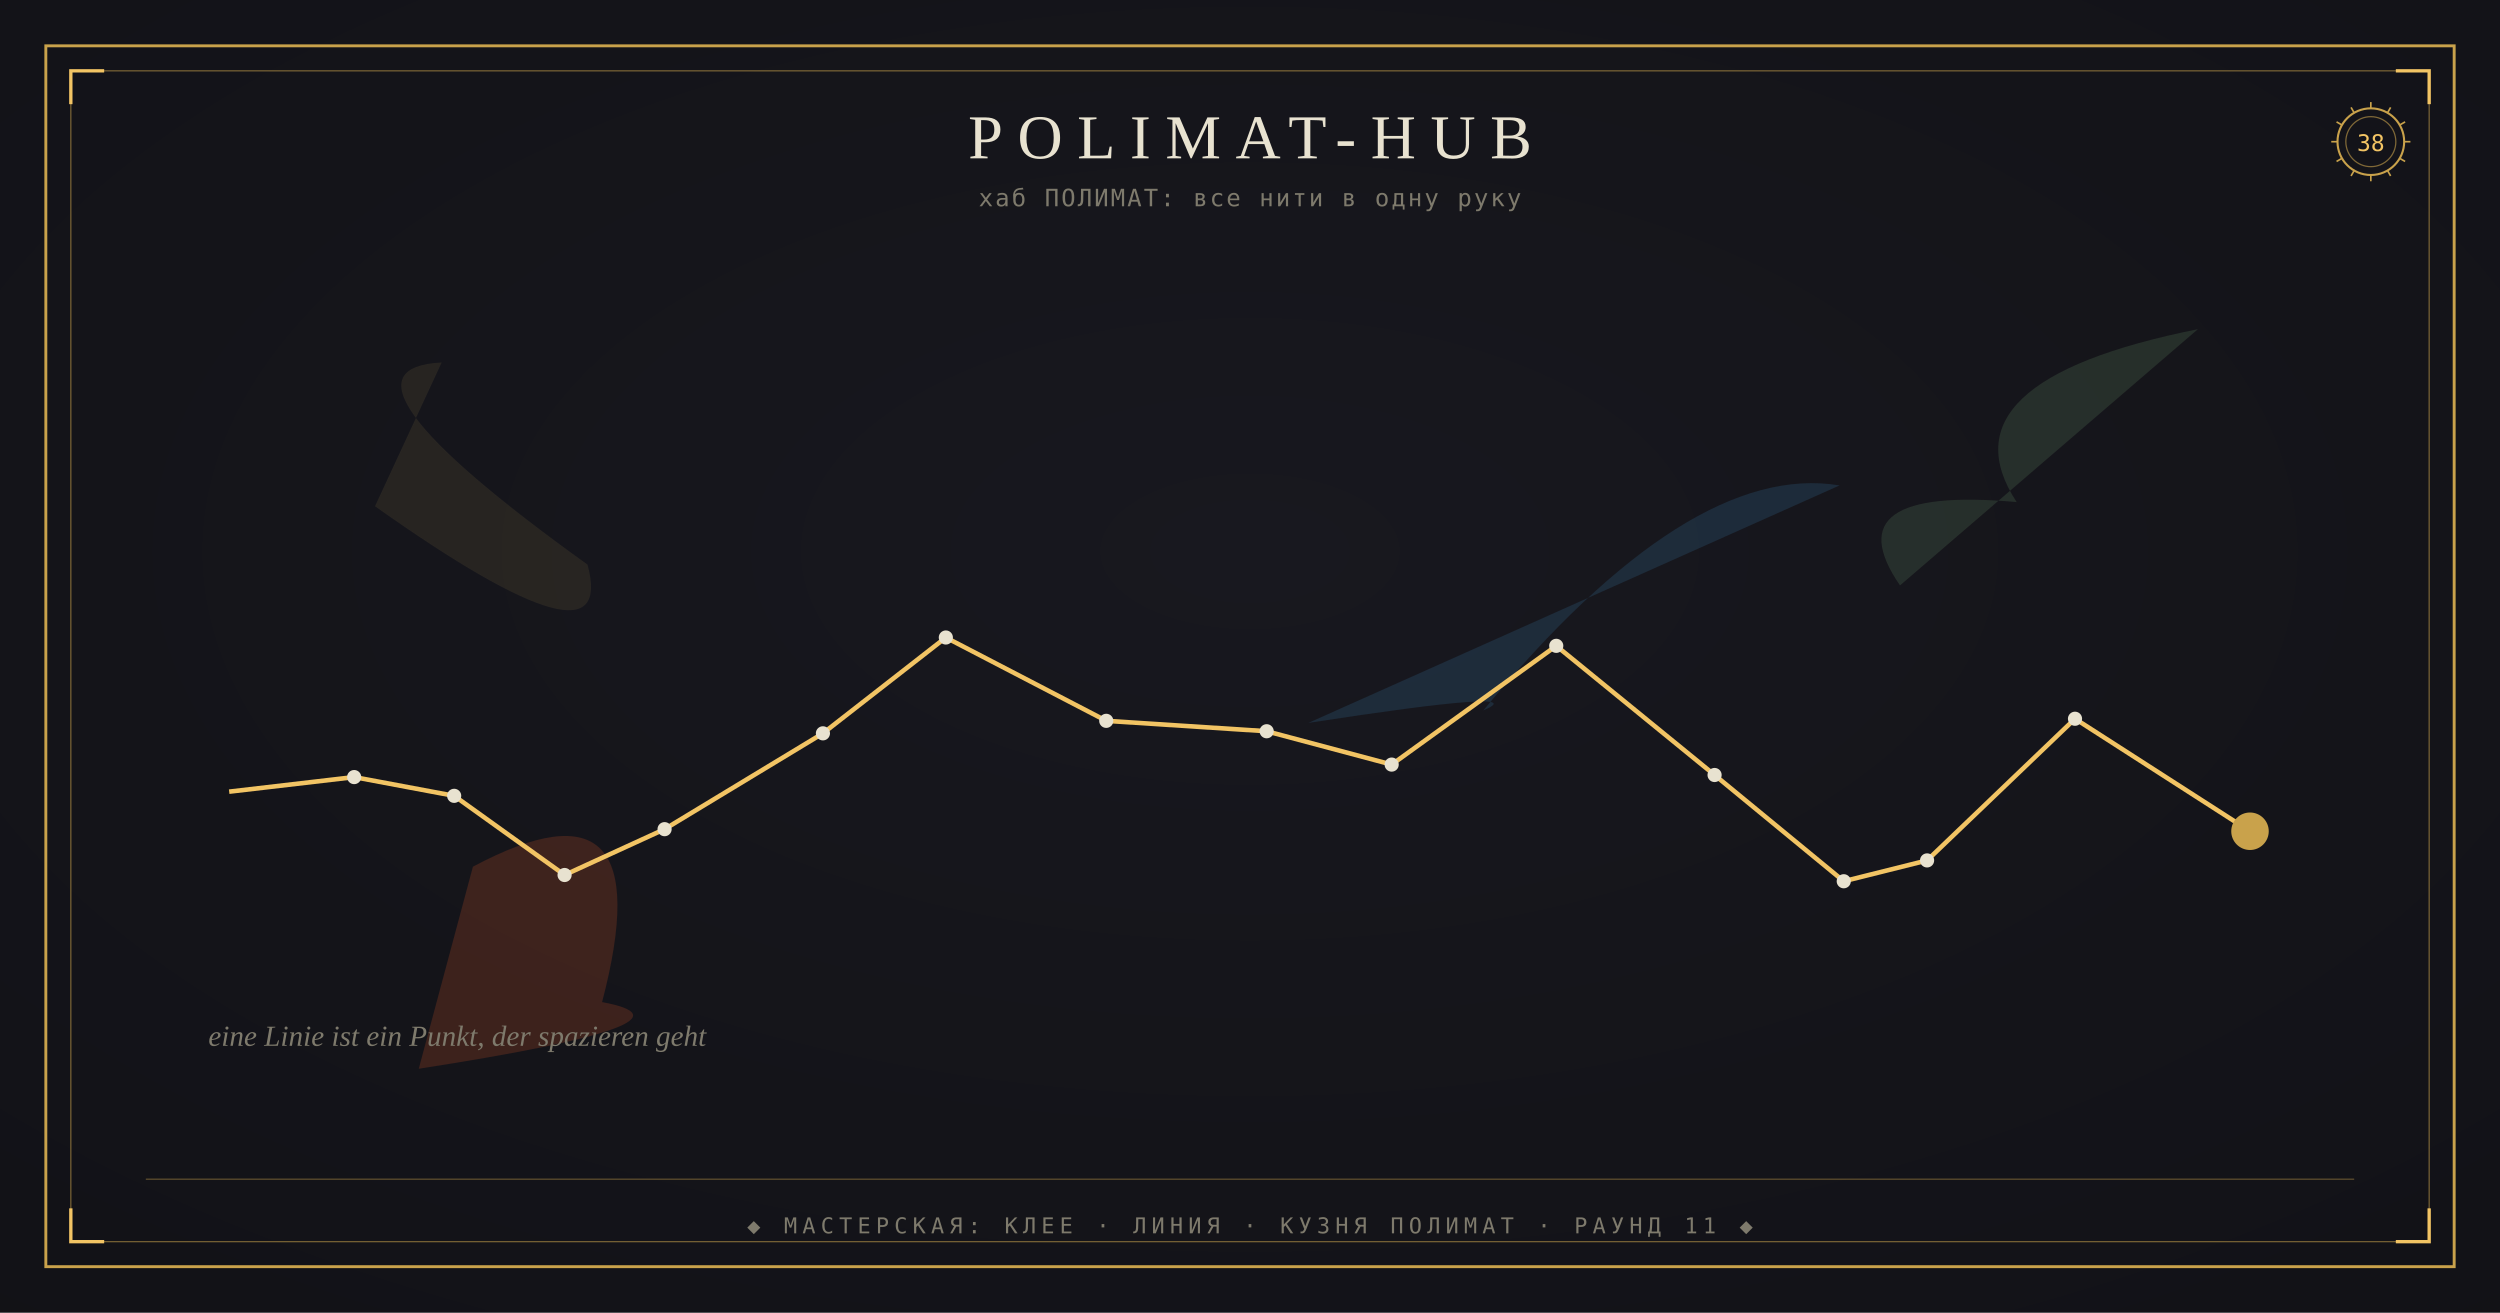
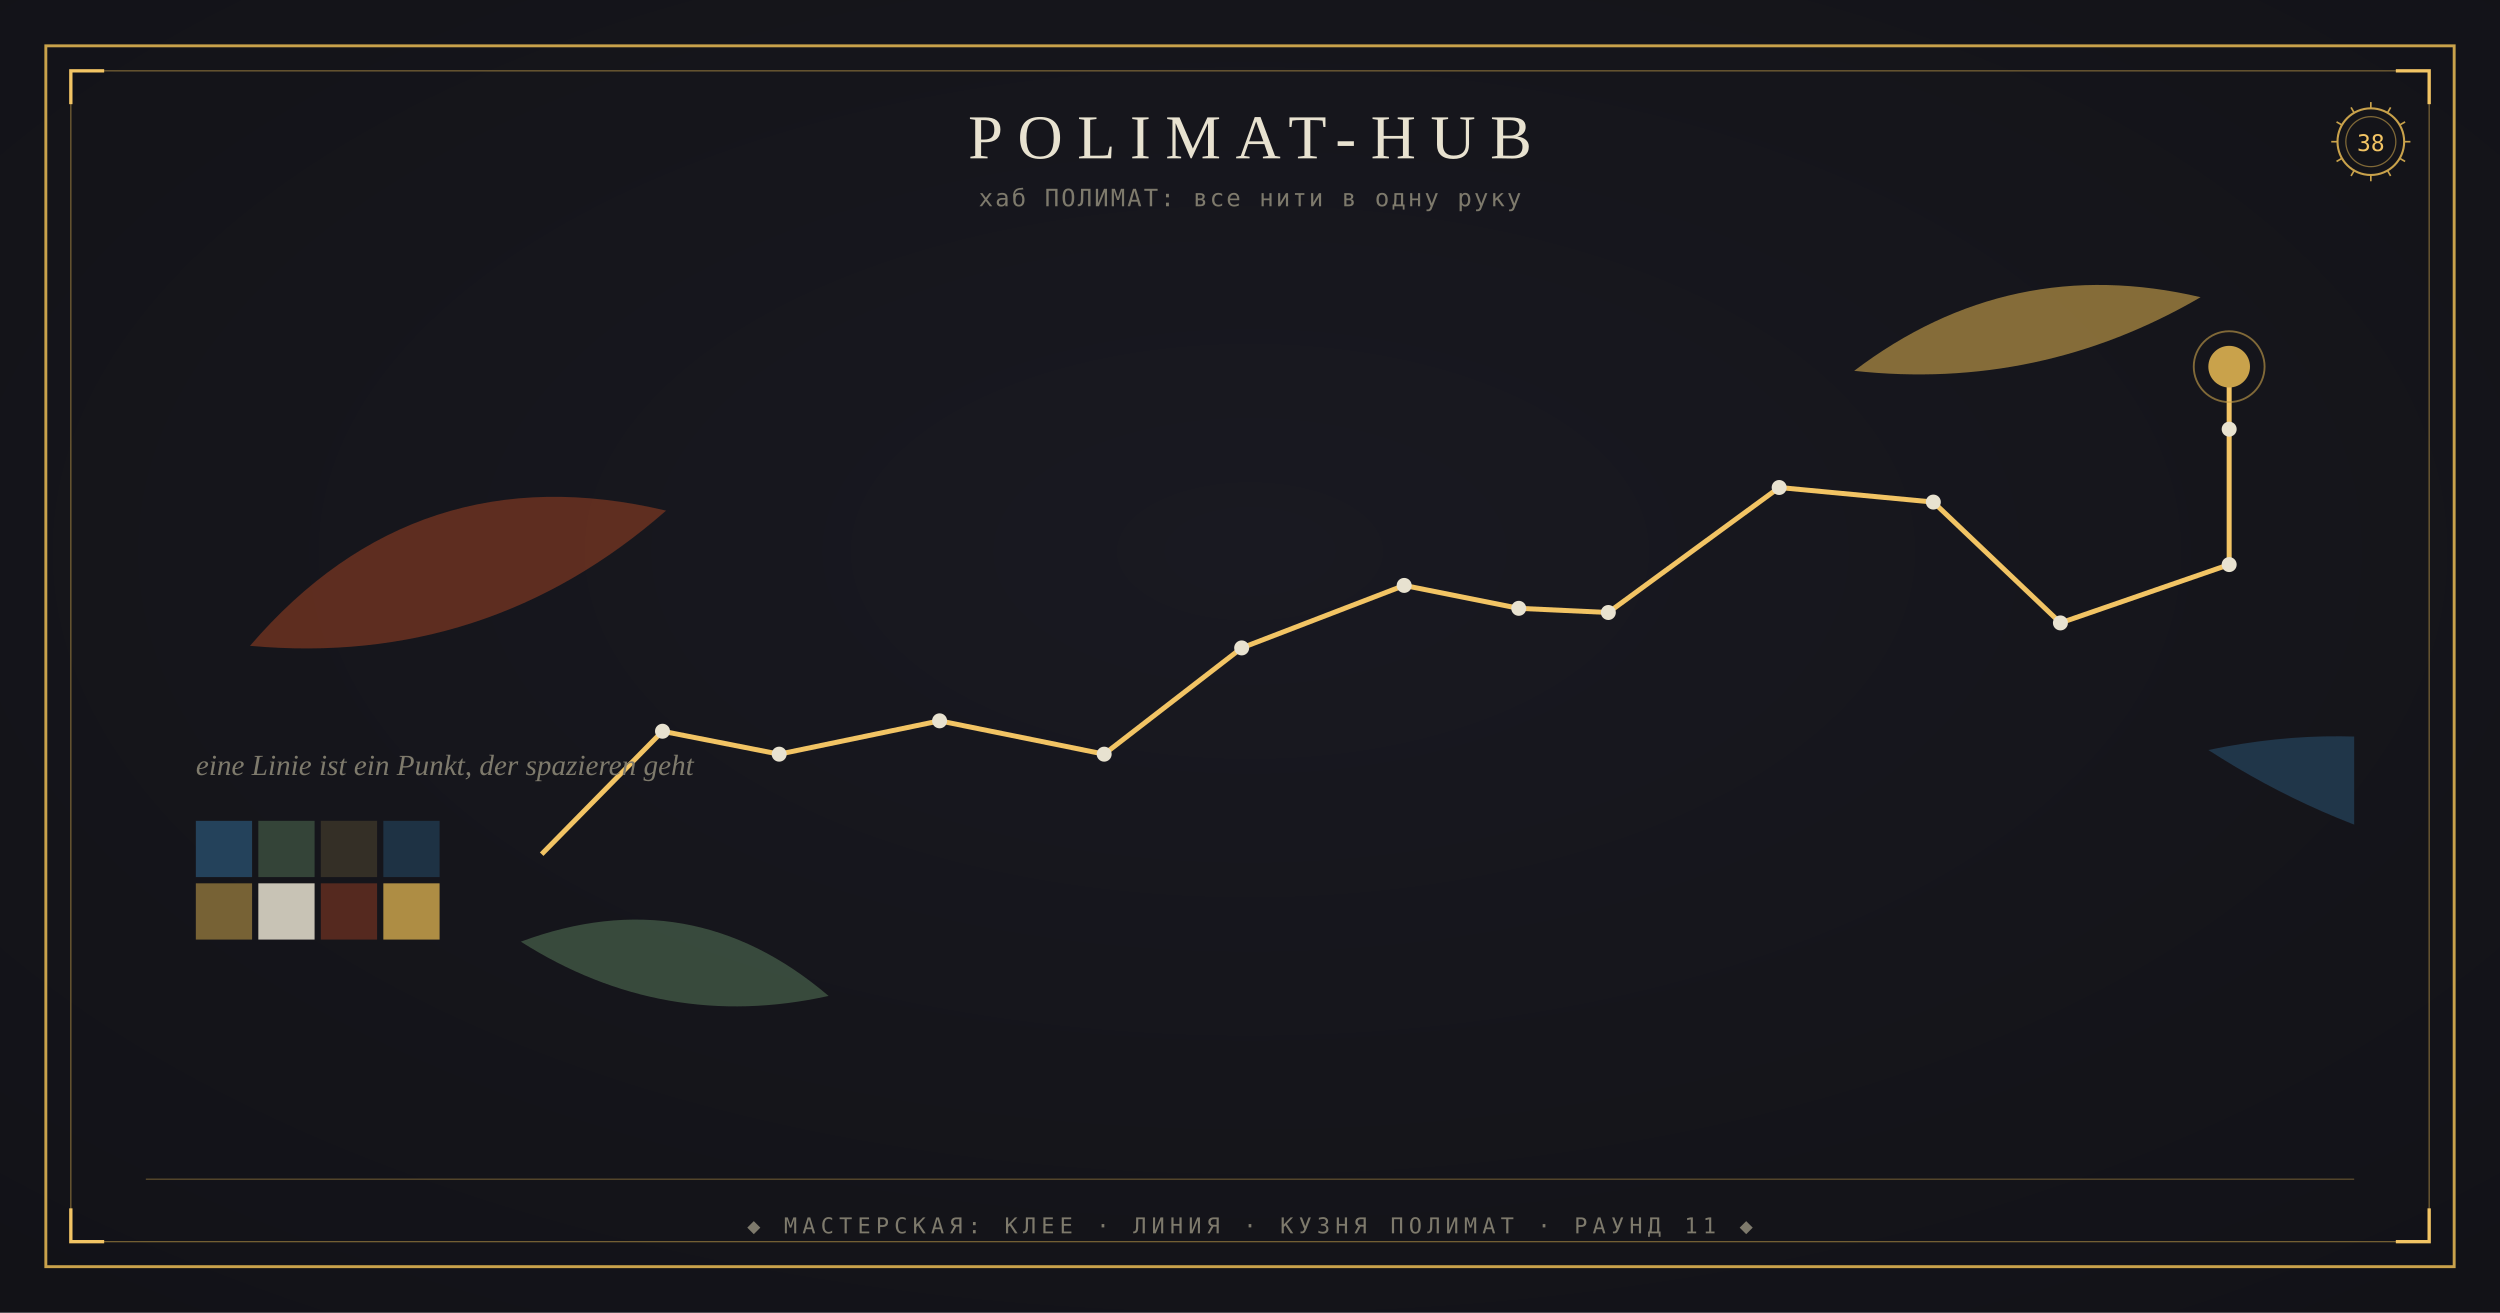
<svg xmlns="http://www.w3.org/2000/svg" viewBox="0 0 1200 630" width="1200" height="630">
  <rect width="1200" height="630" fill="#101014" />
  <radialGradient id="vig38" cx="0.5" cy="0.42" r="0.95">
-     <stop offset="0" stop-color="#181820" />
+     <stop offset="0" stop-color="#191922" />
    <stop offset="1" stop-color="#101014" />
  </radialGradient>
  <rect width="1200" height="630" fill="url(#vig38)" opacity="0.9" />
  <rect x="22" y="22" width="1156" height="586" fill="none" stroke="#C9A24B" stroke-width="1.4" />
  <rect x="34" y="34" width="1132" height="562" fill="none" stroke="#C9A24B" stroke-width="0.6" opacity="0.55" />
  <path d="M 34 50 L 34 34 L 50 34" fill="none" stroke="#F2C464" stroke-width="1.6" />
  <path d="M 1166 50 L 1166 34 L 1150 34" fill="none" stroke="#F2C464" stroke-width="1.6" />
  <path d="M 34 580 L 34 596 L 50 596" fill="none" stroke="#F2C464" stroke-width="1.6" />
  <path d="M 1166 580 L 1166 596 L 1150 596" fill="none" stroke="#F2C464" stroke-width="1.6" />
  <text x="600.0" y="76" text-anchor="middle" font-family="Georgia, 'Times New Roman', serif" font-size="30" fill="#E8E2D0" letter-spacing="7">POLIMAT-HUB</text>
  <text x="600.0" y="99" text-anchor="middle" font-family="'Cascadia Mono', ui-monospace, Consolas, monospace" font-size="11.5" fill="#7E7A6C" letter-spacing="1">хаб ПОЛИМАТ: все нити в одну руку</text>
  <g transform="translate(1138,68)">
    <circle r="16" fill="none" stroke="#C9A24B" stroke-width="1" />
    <circle r="12" fill="none" stroke="#C9A24B" stroke-width="0.6" opacity="0.6" />
    <text y="4.5" text-anchor="middle" font-family="'Cascadia Mono', ui-monospace, Consolas, monospace" font-size="11" fill="#F2C464">38</text>
    <g stroke="#C9A24B" stroke-width="0.8">
      <line x1="0" y1="-19" x2="0" y2="-16" transform="rotate(0)" />
      <line x1="0" y1="-19" x2="0" y2="-16" transform="rotate(30)" />
      <line x1="0" y1="-19" x2="0" y2="-16" transform="rotate(60)" />
      <line x1="0" y1="-19" x2="0" y2="-16" transform="rotate(90)" />
      <line x1="0" y1="-19" x2="0" y2="-16" transform="rotate(120)" />
      <line x1="0" y1="-19" x2="0" y2="-16" transform="rotate(150)" />
      <line x1="0" y1="-19" x2="0" y2="-16" transform="rotate(180)" />
      <line x1="0" y1="-19" x2="0" y2="-16" transform="rotate(210)" />
      <line x1="0" y1="-19" x2="0" y2="-16" transform="rotate(240)" />
      <line x1="0" y1="-19" x2="0" y2="-16" transform="rotate(270)" />
      <line x1="0" y1="-19" x2="0" y2="-16" transform="rotate(300)" />
      <line x1="0" y1="-19" x2="0" y2="-16" transform="rotate(330)" />
    </g>
  </g>
  <line x1="70" y1="566" x2="1130" y2="566" stroke="#C9A24B" stroke-width="0.5" opacity="0.5" />
  <text x="600.0" y="592" text-anchor="middle" font-family="'Cascadia Mono', ui-monospace, Consolas, monospace" font-size="10.5" fill="#7E7A6C" letter-spacing="2.5">◆ МАСТЕРСКАЯ: КЛЕЕ · ЛИНИЯ · КУЗНЯ ПОЛИМАТ · РАУНД 11 ◆</text>
  <clipPath id="clip38">
    <rect x="70" y="118" width="1060" height="404" />
  </clipPath>
  <g clip-path="url(#clip38)">
-     <path d="M 212 174 q -61 3 70 97 q 15 55 -102 -28 Z" fill="#3A3428" opacity="0.5" />
-     <path d="M 883 233 q -72 -12 -171 108 q 26 -11 -84 6 Z" fill="#274A66" opacity="0.4" />
-     <path d="M 227 416 q 92 -49 62 65 q 54 10 -88 32 Z" fill="#8A3B22" opacity="0.35" />
-     <path d="M 1055 158 q -125 25 -87 83 q -89 -8 -56 40 Z" fill="#4E6B50" opacity="0.3" />
-     <path d="M 110 380 L 170 373 L 218 382 L 271 420 L 319 398 L 395 352 L 454 306 L 531 346 L 608 351 L 668 367 L 747 310 L 823 372 L 885 423 L 925 413 L 996 345 L 1080 399" fill="none" stroke="#F2C464" stroke-width="2.2" />
-     <circle cx="170" cy="373" r="3.4" fill="#E8E2D0" />
-     <circle cx="218" cy="382" r="3.4" fill="#E8E2D0" />
-     <circle cx="271" cy="420" r="3.4" fill="#E8E2D0" />
-     <circle cx="319" cy="398" r="3.4" fill="#E8E2D0" />
-     <circle cx="395" cy="352" r="3.4" fill="#E8E2D0" />
-     <circle cx="454" cy="306" r="3.4" fill="#E8E2D0" />
-     <circle cx="531" cy="346" r="3.4" fill="#E8E2D0" />
-     <circle cx="608" cy="351" r="3.4" fill="#E8E2D0" />
-     <circle cx="668" cy="367" r="3.4" fill="#E8E2D0" />
-     <circle cx="747" cy="310" r="3.4" fill="#E8E2D0" />
-     <circle cx="823" cy="372" r="3.4" fill="#E8E2D0" />
-     <circle cx="885" cy="423" r="3.4" fill="#E8E2D0" />
-     <circle cx="925" cy="413" r="3.4" fill="#E8E2D0" />
-     <circle cx="996" cy="345" r="3.4" fill="#E8E2D0" />
-     <circle cx="1080" cy="399" r="9" fill="#C9A24B" />
-     <text x="100" y="502" font-family="Georgia, 'Times New Roman', serif" font-style="italic" font-size="14" fill="#7E7A6C">eine Linie ist ein Punkt, der spazieren geht</text>
+     <g transform="rotate(-18 120 310.0)">
+       <path d="M 120 310.0 q 105 -64 210 0 q -105 45 -210 0 Z" fill="#8A3B22" opacity="0.62" />
+     </g>
+     <g transform="rotate(14 1060 360.0)">
+       <path d="M 1060 360.0 q 120 -58 240 0 q -120 41 -240 0 Z" fill="#274A66" opacity="0.62" />
+     </g>
+     <g transform="rotate(10 250 452)">
+       <path d="M 250 452 q 75 -44 150 0 q -75 31 -150 0 Z" fill="#4E6B50" opacity="0.62" />
+     </g>
+     <g transform="rotate(-12 890 178)">
+       <path d="M 890 178 q 85 -40 170 0 q -85 28 -170 0 Z" fill="#C9A24B" opacity="0.62" />
+     </g>
+     <rect x="94" y="394" width="27" height="27" fill="#274A66" opacity="0.85" />
+     <rect x="94" y="424" width="27" height="27" fill="#C9A24B" opacity="0.55" />
+     <rect x="124" y="394" width="27" height="27" fill="#4E6B50" opacity="0.55" />
+     <rect x="124" y="424" width="27" height="27" fill="#E8E2D0" opacity="0.85" />
+     <rect x="154" y="394" width="27" height="27" fill="#3A3428" opacity="0.85" />
+     <rect x="154" y="424" width="27" height="27" fill="#8A3B22" opacity="0.55" />
+     <rect x="184" y="394" width="27" height="27" fill="#274A66" opacity="0.55" />
+     <rect x="184" y="424" width="27" height="27" fill="#C9A24B" opacity="0.85" />
+     <path d="M 260 410 L 318 351 L 374 362 L 451 346 L 530 362 L 596 311 L 674 281 L 729 292 L 772 294 L 854 234 L 928 241 L 989 299 L 1070 271 L 1070 206 L 1070 176" fill="none" stroke="#F2C464" stroke-width="2.4" />
+     <circle cx="318" cy="351" r="3.6" fill="#E8E2D0" />
+     <circle cx="374" cy="362" r="3.6" fill="#E8E2D0" />
+     <circle cx="451" cy="346" r="3.6" fill="#E8E2D0" />
+     <circle cx="530" cy="362" r="3.6" fill="#E8E2D0" />
+     <circle cx="596" cy="311" r="3.6" fill="#E8E2D0" />
+     <circle cx="674" cy="281" r="3.6" fill="#E8E2D0" />
+     <circle cx="729" cy="292" r="3.6" fill="#E8E2D0" />
+     <circle cx="772" cy="294" r="3.6" fill="#E8E2D0" />
+     <circle cx="854" cy="234" r="3.6" fill="#E8E2D0" />
+     <circle cx="928" cy="241" r="3.6" fill="#E8E2D0" />
+     <circle cx="989" cy="299" r="3.6" fill="#E8E2D0" />
+     <circle cx="1070" cy="271" r="3.6" fill="#E8E2D0" />
+     <circle cx="1070" cy="206" r="3.6" fill="#E8E2D0" />
+     <circle cx="1070" cy="176" r="10" fill="#C9A24B" />
+     <circle cx="1070" cy="176" r="17" fill="none" stroke="#C9A24B" stroke-width="0.9" opacity="0.6" />
+     <text x="94" y="372" font-family="Georgia, 'Times New Roman', serif" font-style="italic" font-size="14" fill="#7E7A6C">eine Linie ist ein Punkt, der spazieren geht</text>
  </g>
</svg>
